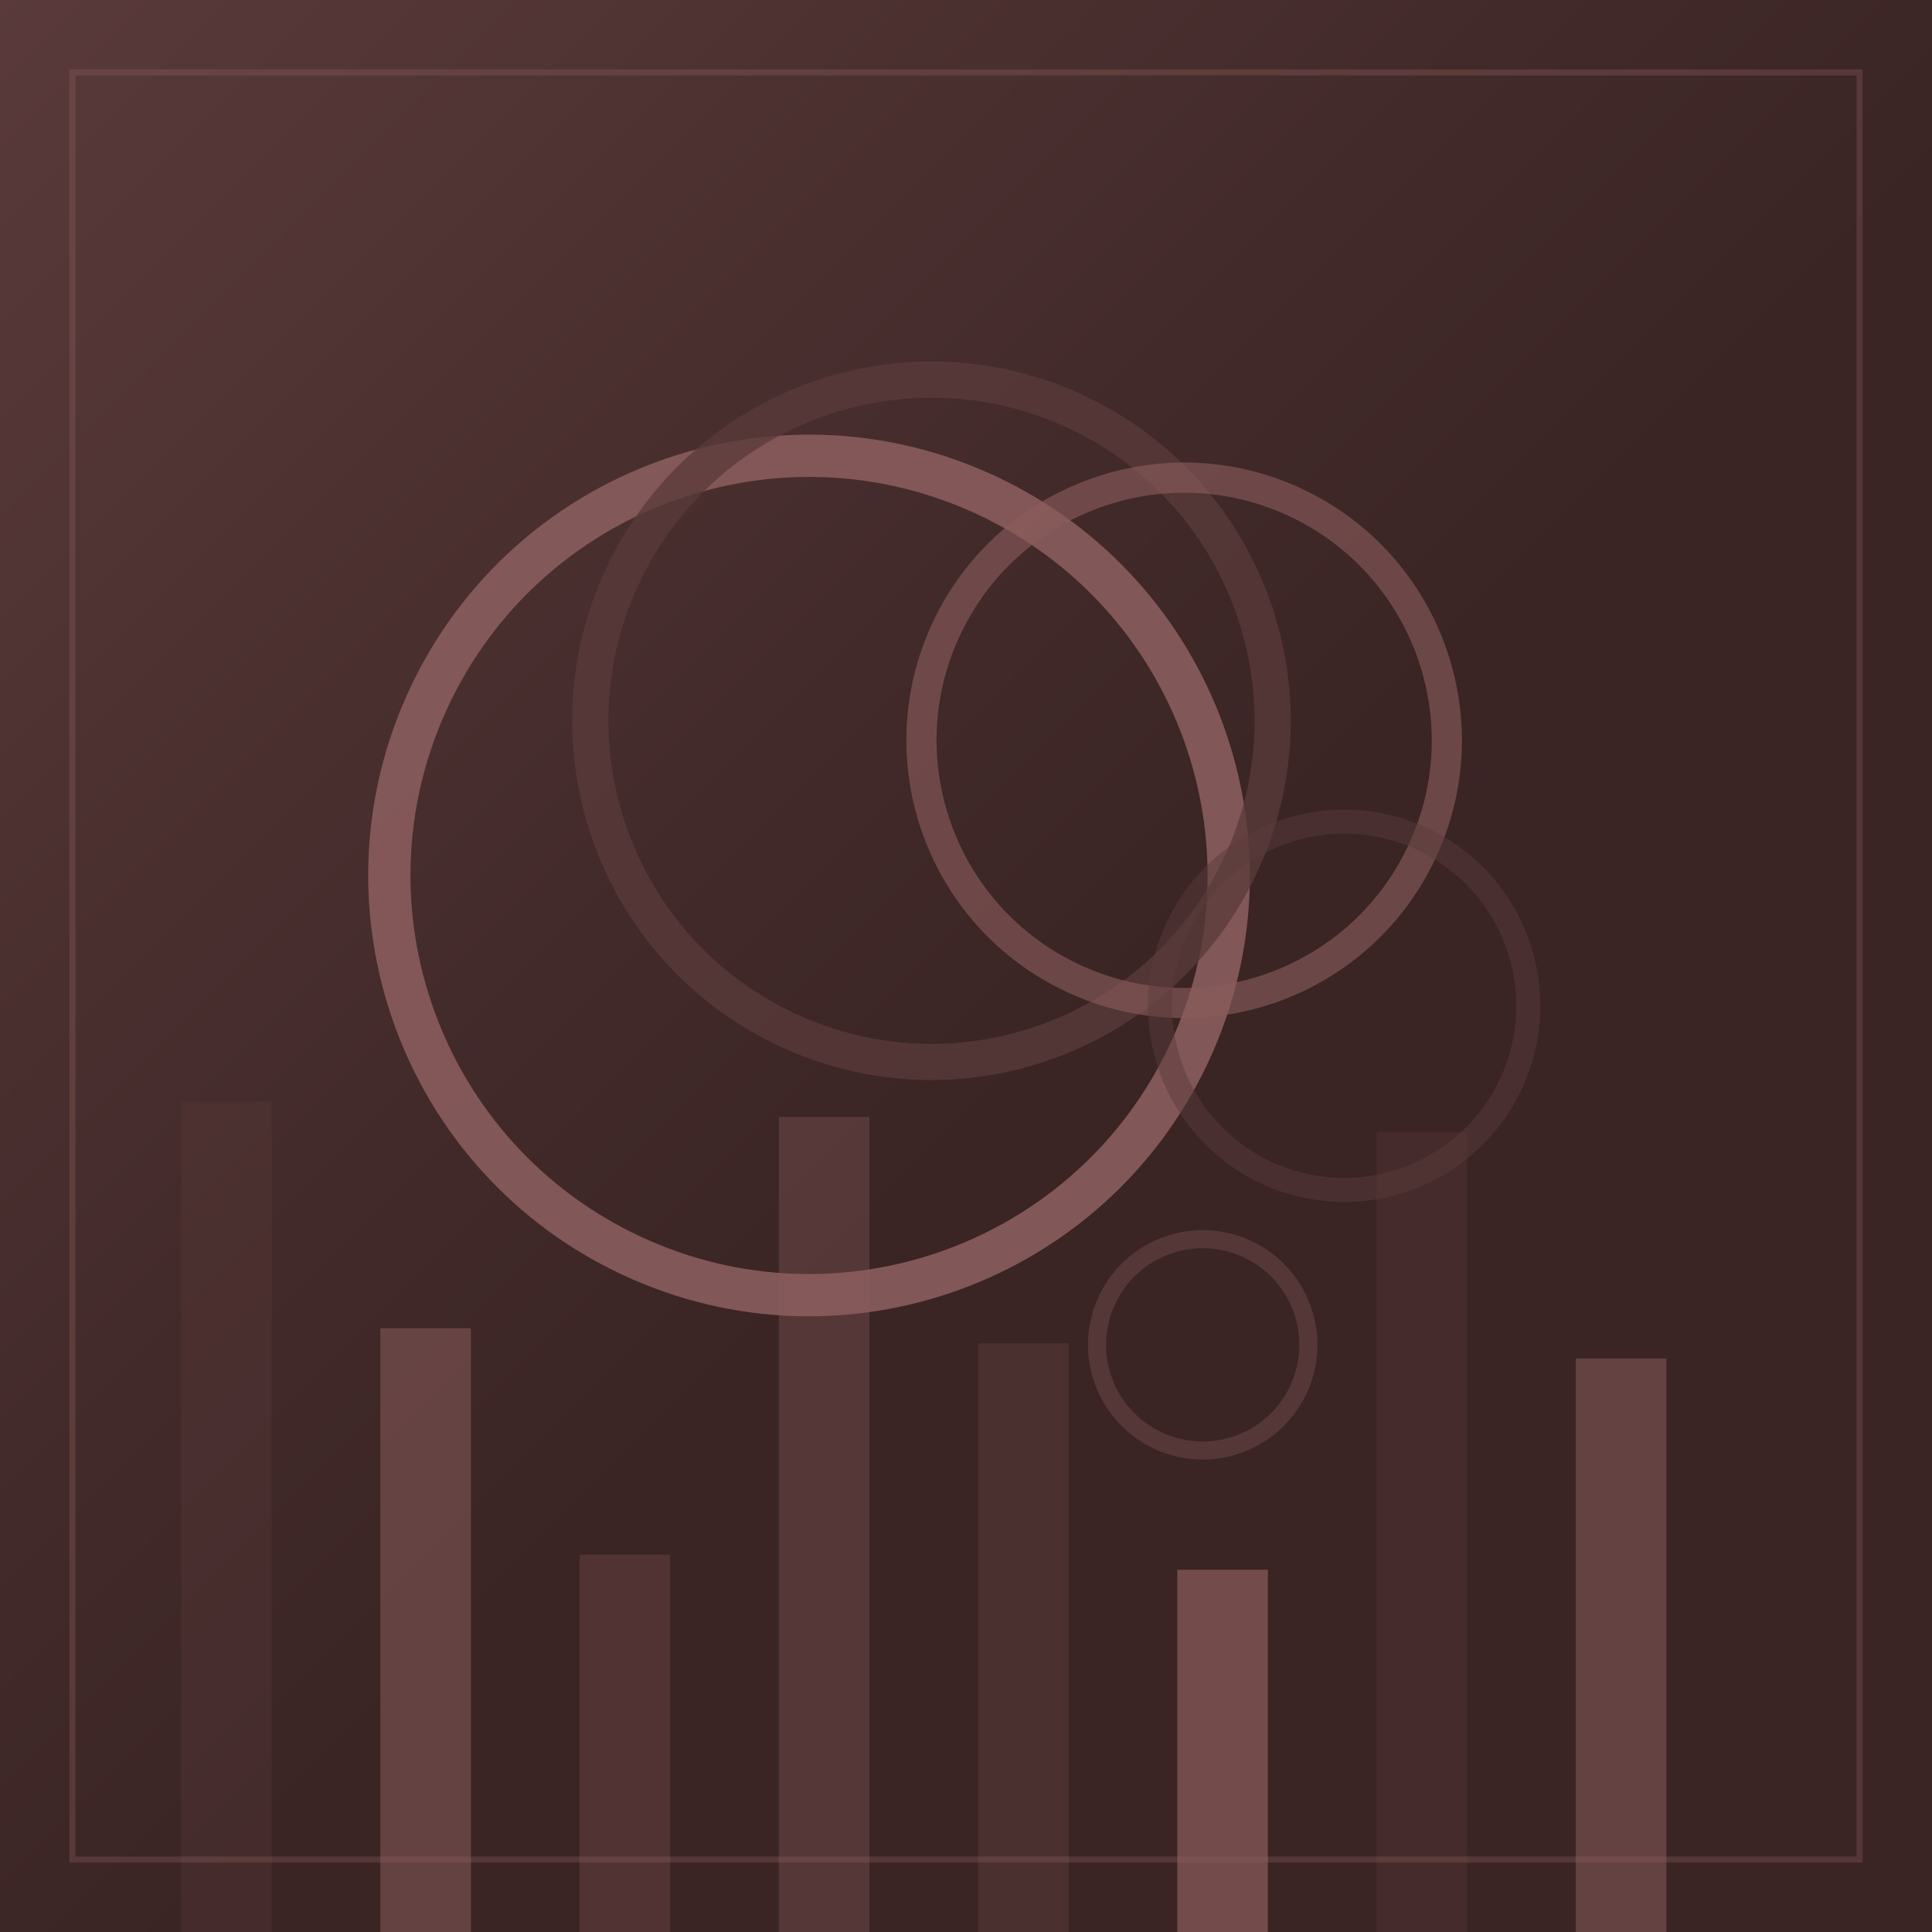
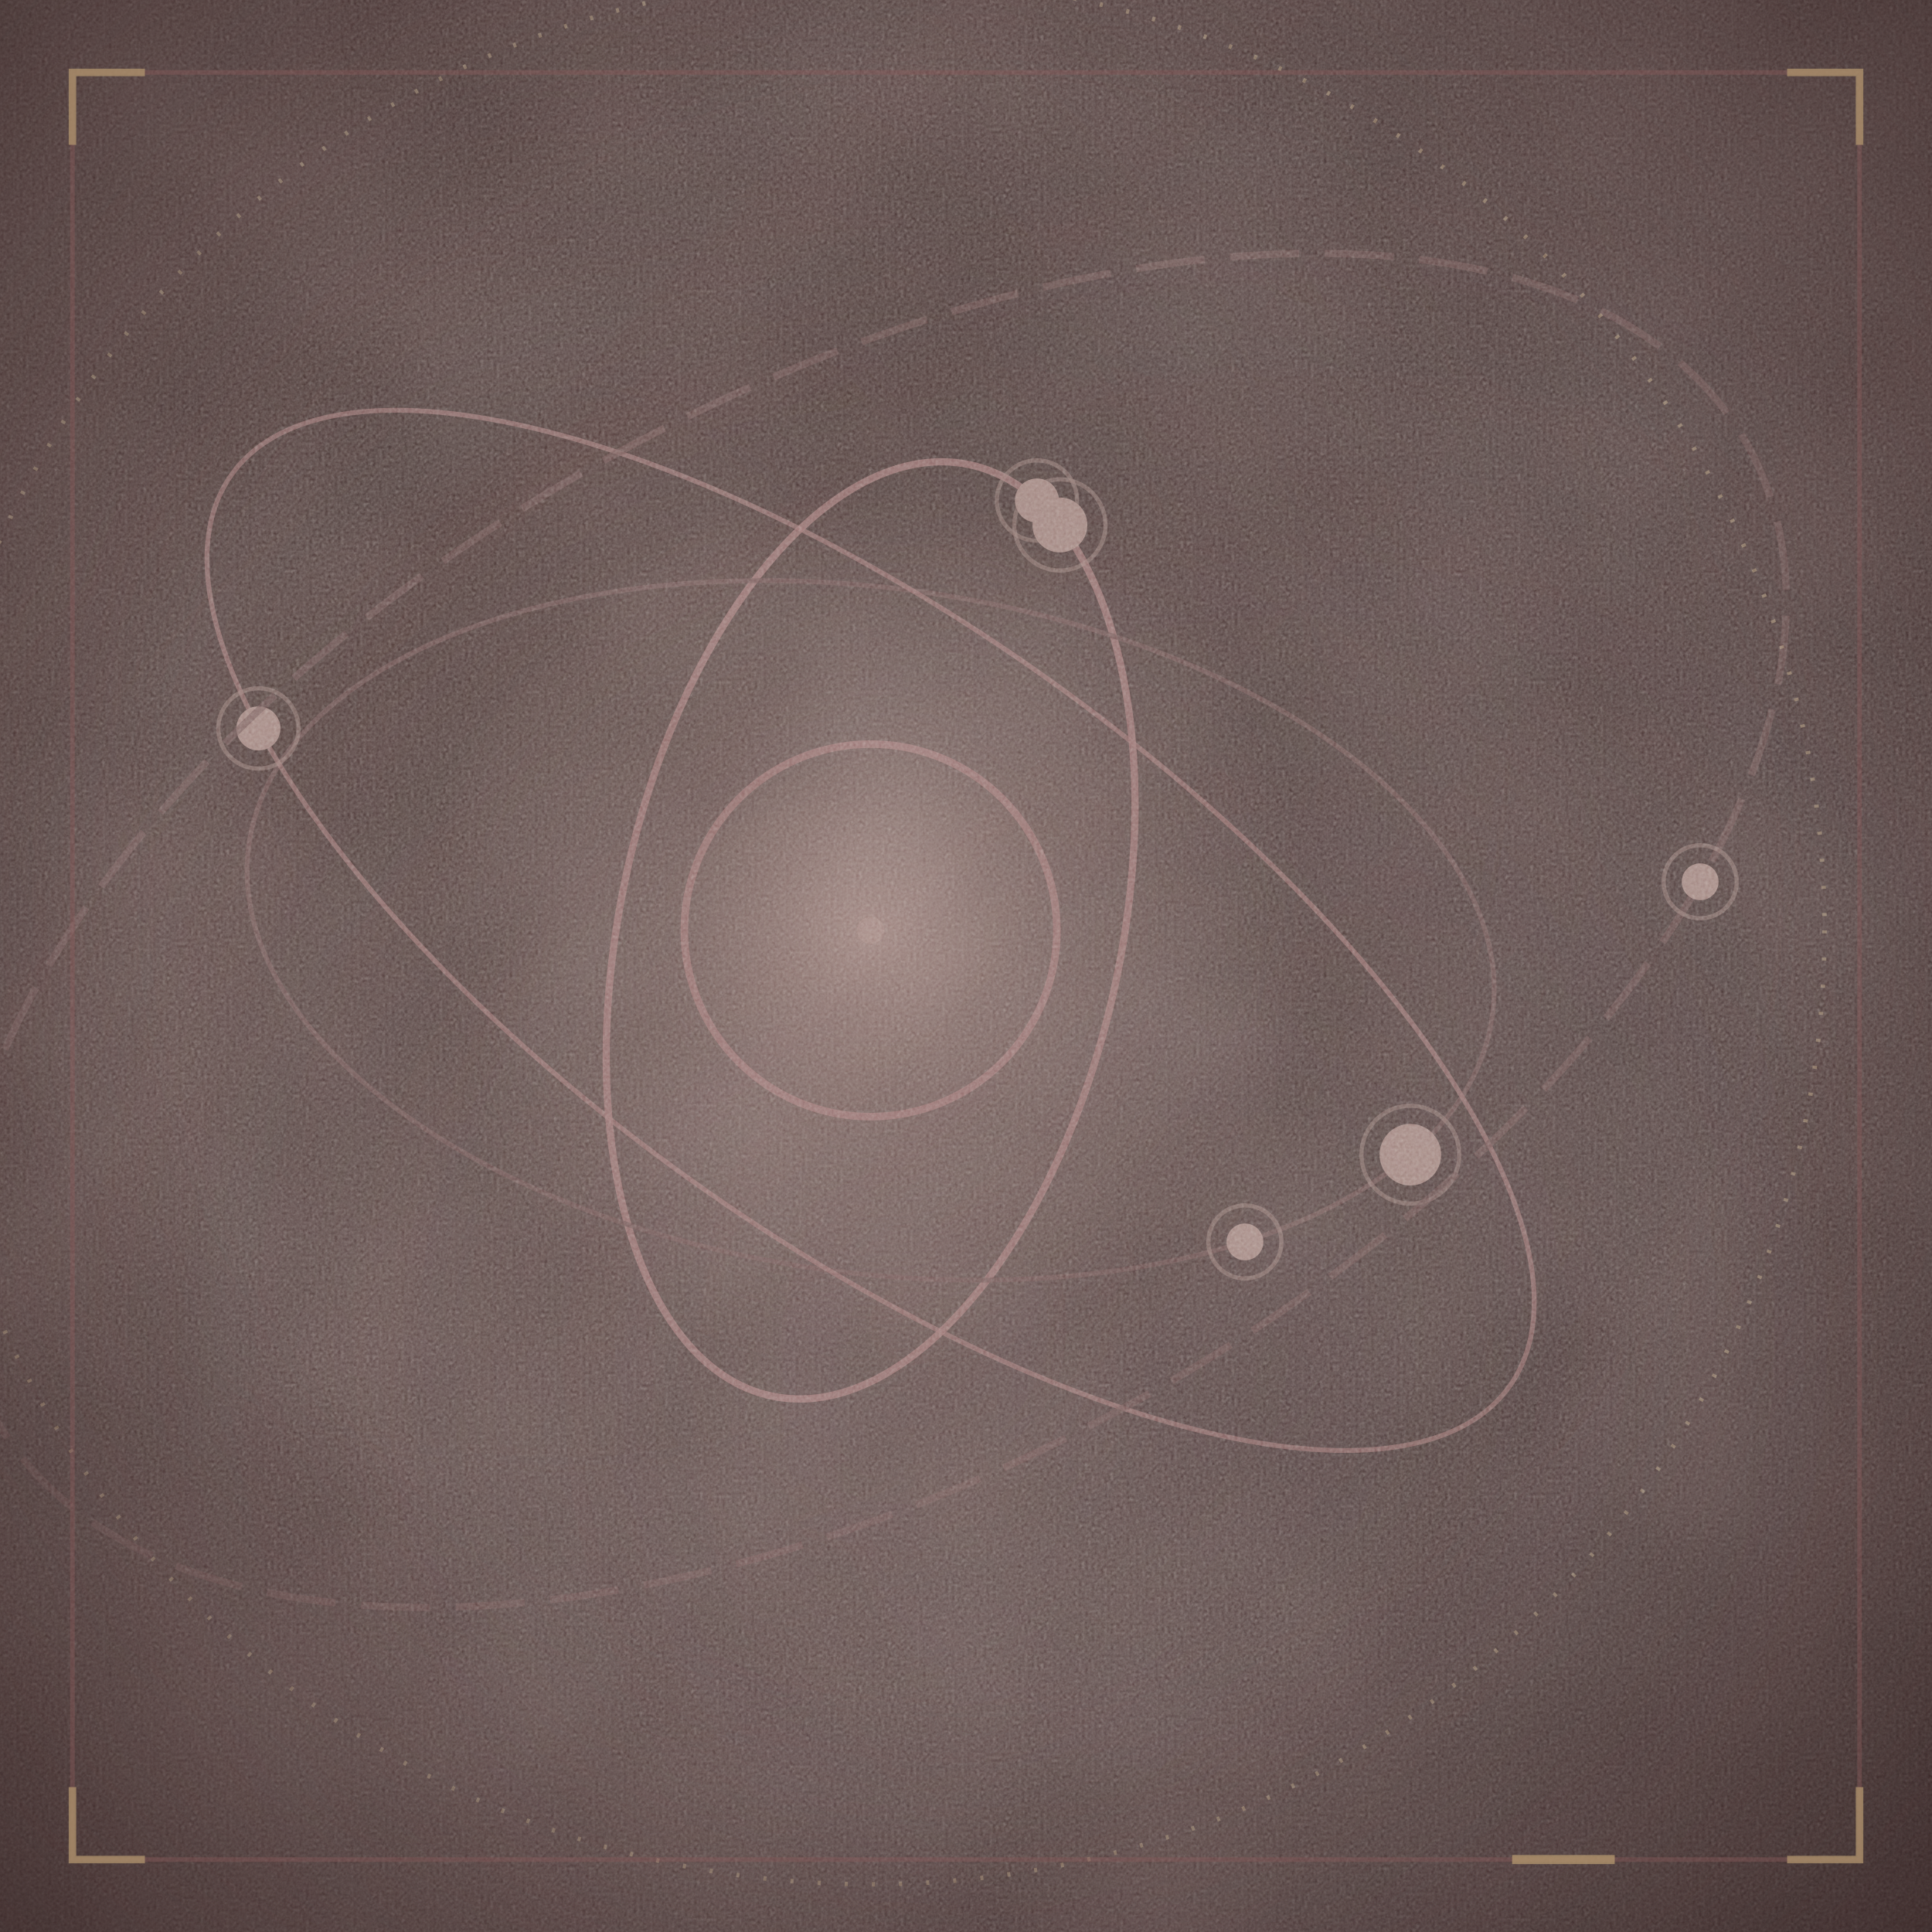
- <svg xmlns="http://www.w3.org/2000/svg" width="640" height="640" viewBox="0 0 640 640">
+ <svg xmlns="http://www.w3.org/2000/svg" width="640" height="640" viewBox="0 0 640 640" data-family="orbits" role="img">
  <defs>
-     <linearGradient id="g" x1="0" y1="0" x2="1" y2="1">
-       <stop offset="0" stop-color="#5a3a3a" />
-       <stop offset="0.55" stop-color="#3a2424" />
-       <stop offset="1" stop-color="#3a2424" />
+     <linearGradient id="c06bg" x1="0" y1="0" x2="1" y2="1" gradientTransform="rotate(-2.6 0.5 0.5)">
+       <stop offset="0" stop-color="#3b2626" />
+       <stop offset="1" stop-color="#342020" />
    </linearGradient>
+     <radialGradient id="c06b1" cx="0.5" cy="0.5" r="0.5">
+       <stop offset="0" stop-color="#493831" stop-opacity="0.62" />
+       <stop offset="0.6" stop-color="#493831" stop-opacity="0.28" />
+       <stop offset="1" stop-color="#493831" stop-opacity="0" />
+     </radialGradient>
+     <radialGradient id="c06b2" cx="0.5" cy="0.5" r="0.5">
+       <stop offset="0" stop-color="#906f6a" stop-opacity="0.56" />
+       <stop offset="0.55" stop-color="#906f6a" stop-opacity="0.22" />
+       <stop offset="1" stop-color="#906f6a" stop-opacity="0" />
+     </radialGradient>
+     <radialGradient id="c06b3" cx="0.5" cy="0.5" r="0.5">
+       <stop offset="0" stop-color="#63464f" stop-opacity="0.66" />
+       <stop offset="0.6" stop-color="#63464f" stop-opacity="0.3" />
+       <stop offset="1" stop-color="#63464f" stop-opacity="0" />
+     </radialGradient>
+     <linearGradient id="c06sheen" x1="0" y1="0" x2="1" y2="1">
+       <stop offset="0" stop-color="#ffffff" stop-opacity="0.13" />
+       <stop offset="0.4" stop-color="#ffffff" stop-opacity="0" />
+       <stop offset="1" stop-color="#000000" stop-opacity="0.14" />
+     </linearGradient>
+     <radialGradient id="c06vig" cx="0.5" cy="0.46" r="0.75">
+       <stop offset="0.55" stop-color="#3a2424" stop-opacity="0" />
+       <stop offset="1" stop-color="#2d1c1c" stop-opacity="0.66" />
+     </radialGradient>
+     <radialGradient id="c06core" cx="0.5" cy="0.5" r="0.5">
+       <stop offset="0" stop-color="#906f6a" stop-opacity="0.9" />
+       <stop offset="0.45" stop-color="#906f6a" stop-opacity="0.32" />
+       <stop offset="1" stop-color="#906f6a" stop-opacity="0" />
+     </radialGradient>
+     <filter id="c06mottle" x="0" y="0" width="100%" height="100%">
+       <feTurbulence type="fractalNoise" baseFrequency="0.011" numOctaves="3" seed="260" stitchTiles="stitch" />
+       <feColorMatrix type="matrix" values="0 0 0 0 1 0 0 0 0 1 0 0 0 0 1 0.5 0.5 0.5 0 -0.32" />
+     </filter>
+     <filter id="c06grain" x="0" y="0" width="100%" height="100%">
+       <feTurbulence type="fractalNoise" baseFrequency="0.949" numOctaves="2" seed="139" stitchTiles="stitch" />
+       <feColorMatrix type="matrix" values="0 0 0 0 0.87 0 0 0 0 0.85 0 0 0 0 0.8 0.28 0.28 0.28 0 0" />
+     </filter>
  </defs>
-   <rect width="640" height="640" fill="url(#g)" />
-   <g transform="rotate(25 320 320)">
-     <circle cx="260.2" cy="314.8" r="139" fill="none" stroke="#8a5c5c" stroke-width="14" opacity="0.9" />
-     <circle cx="275.3" cy="251.2" r="113" fill="none" stroke="#5a3a3a" stroke-width="12" opacity="0.76" />
-     <circle cx="353.9" cy="221.7" r="87" fill="none" stroke="#8a5c5c" stroke-width="10" opacity="0.62" />
-     <circle cx="439.1" cy="279.0" r="61" fill="none" stroke="#5a3a3a" stroke-width="8" opacity="0.48" />
-     <circle cx="444.1" cy="400.6" r="35" fill="none" stroke="#8a5c5c" stroke-width="6" opacity="0.34" />
+   <rect width="640" height="640" fill="url(#c06bg)" />
+   <circle cx="182.9" cy="230.5" r="424.0" fill="url(#c06b1)" style="mix-blend-mode:soft-light" />
+   <circle cx="301.3" cy="439.6" r="383.5" fill="url(#c06b2)" style="mix-blend-mode:screen" opacity="0.55" />
+   <circle cx="430.8" cy="457.0" r="409.9" fill="url(#c06b3)" style="mix-blend-mode:multiply" opacity="0.5" />
+   <g>
+     <circle cx="288.4" cy="308.2" r="148.1" fill="url(#c06core)" />
+     <circle cx="288.4" cy="308.2" r="61.7" fill="none" stroke="#8a5c5c" stroke-width="2.5" opacity="0.85" />
+     <circle cx="288.4" cy="308.2" r="4.5" fill="#906f6a" />
+     <ellipse cx="288.4" cy="308.2" rx="157.7" ry="83.0" fill="none" stroke="#8a5c5c" stroke-width="2.4" opacity="0.85" transform="rotate(102.0 288.4 308.2)" />
+     <circle cx="351.1" cy="173.9" r="9.1" fill="#906f6a" />
+     <circle cx="351.1" cy="173.9" r="15.1" fill="none" stroke="#906f6a" stroke-width="1.4" opacity="0.5" />
+     <circle cx="343.5" cy="165.8" r="7.3" fill="#906f6a" />
+     <circle cx="343.5" cy="165.8" r="13.3" fill="none" stroke="#906f6a" stroke-width="1.4" opacity="0.5" />
+     <ellipse cx="288.4" cy="308.2" rx="207.9" ry="113.4" fill="none" stroke="#5a3a3a" stroke-width="1.6" opacity="0.78" transform="rotate(7.8 288.4 308.2)" />
+     <circle cx="412.4" cy="411.4" r="6.1" fill="#906f6a" />
+     <circle cx="412.4" cy="411.4" r="12.1" fill="none" stroke="#906f6a" stroke-width="1.4" opacity="0.5" />
+     <circle cx="467.2" cy="382.5" r="10.2" fill="#906f6a" />
+     <circle cx="467.2" cy="382.5" r="16.2" fill="none" stroke="#906f6a" stroke-width="1.4" opacity="0.5" />
+     <ellipse cx="288.4" cy="308.2" rx="260.0" ry="101.9" fill="none" stroke="#8a5c5c" stroke-width="1.6" opacity="0.71" transform="rotate(35.5 288.4 308.2)" />
+     <circle cx="85.6" cy="241.3" r="7.3" fill="#906f6a" />
+     <circle cx="85.6" cy="241.3" r="13.3" fill="none" stroke="#906f6a" stroke-width="1.4" opacity="0.5" />
+     <ellipse cx="288.4" cy="308.2" rx="332.0" ry="179.0" fill="none" stroke="#5a3a3a" stroke-width="2.4" opacity="0.64" stroke-dasharray="22.9 8.5" transform="rotate(151.1 288.4 308.2)" />
+     <circle cx="563.2" cy="292.1" r="6.1" fill="#906f6a" />
+     <circle cx="563.2" cy="292.1" r="12.1" fill="none" stroke="#906f6a" stroke-width="1.4" opacity="0.5" />
+     <circle cx="288.4" cy="308.2" r="316.0" fill="none" stroke="#b0946d" stroke-width="1.5" stroke-dasharray="1 8" opacity="0.55" />
  </g>
-   <rect x="60" y="365" width="30" height="275" fill="#5a3a3a" opacity="0.35" />
-   <rect x="126" y="440" width="30" height="200" fill="#8a5c5c" opacity="0.53" />
-   <rect x="192" y="515" width="30" height="125" fill="#5a3a3a" opacity="0.71" />
-   <rect x="258" y="370" width="30" height="270" fill="#8a5c5c" opacity="0.35" />
-   <rect x="324" y="445" width="30" height="195" fill="#5a3a3a" opacity="0.53" />
-   <rect x="390" y="520" width="30" height="120" fill="#8a5c5c" opacity="0.71" />
-   <rect x="456" y="375" width="30" height="265" fill="#5a3a3a" opacity="0.35" />
-   <rect x="522" y="450" width="30" height="190" fill="#8a5c5c" opacity="0.53" />
-   <rect x="24" y="24" width="592" height="592" fill="none" stroke="#8a5c5c" stroke-opacity="0.35" stroke-width="2" />
+   <rect width="640" height="640" fill="url(#c06sheen)" style="mix-blend-mode:soft-light" opacity="0.7" />
+   <rect width="640" height="640" filter="url(#c06mottle)" style="mix-blend-mode:soft-light" opacity="0.42" />
+   <rect width="640" height="640" filter="url(#c06grain)" opacity="0.59" />
+   <rect width="640" height="640" fill="url(#c06vig)" />
+   <rect x="24" y="24" width="592" height="592" fill="none" stroke="#8a5c5c" stroke-opacity="0.4" stroke-width="1.5" />
+   <path d="M24 48 V24 H48 M592 24 H616 V48 M616 592 V616 H592 M48 616 H24 V592" fill="none" stroke="#b0946d" stroke-width="2.5" opacity="0.75" />
+   <rect x="500.9" y="614.5" width="34" height="3" fill="#b0946d" opacity="0.8" />
</svg>
